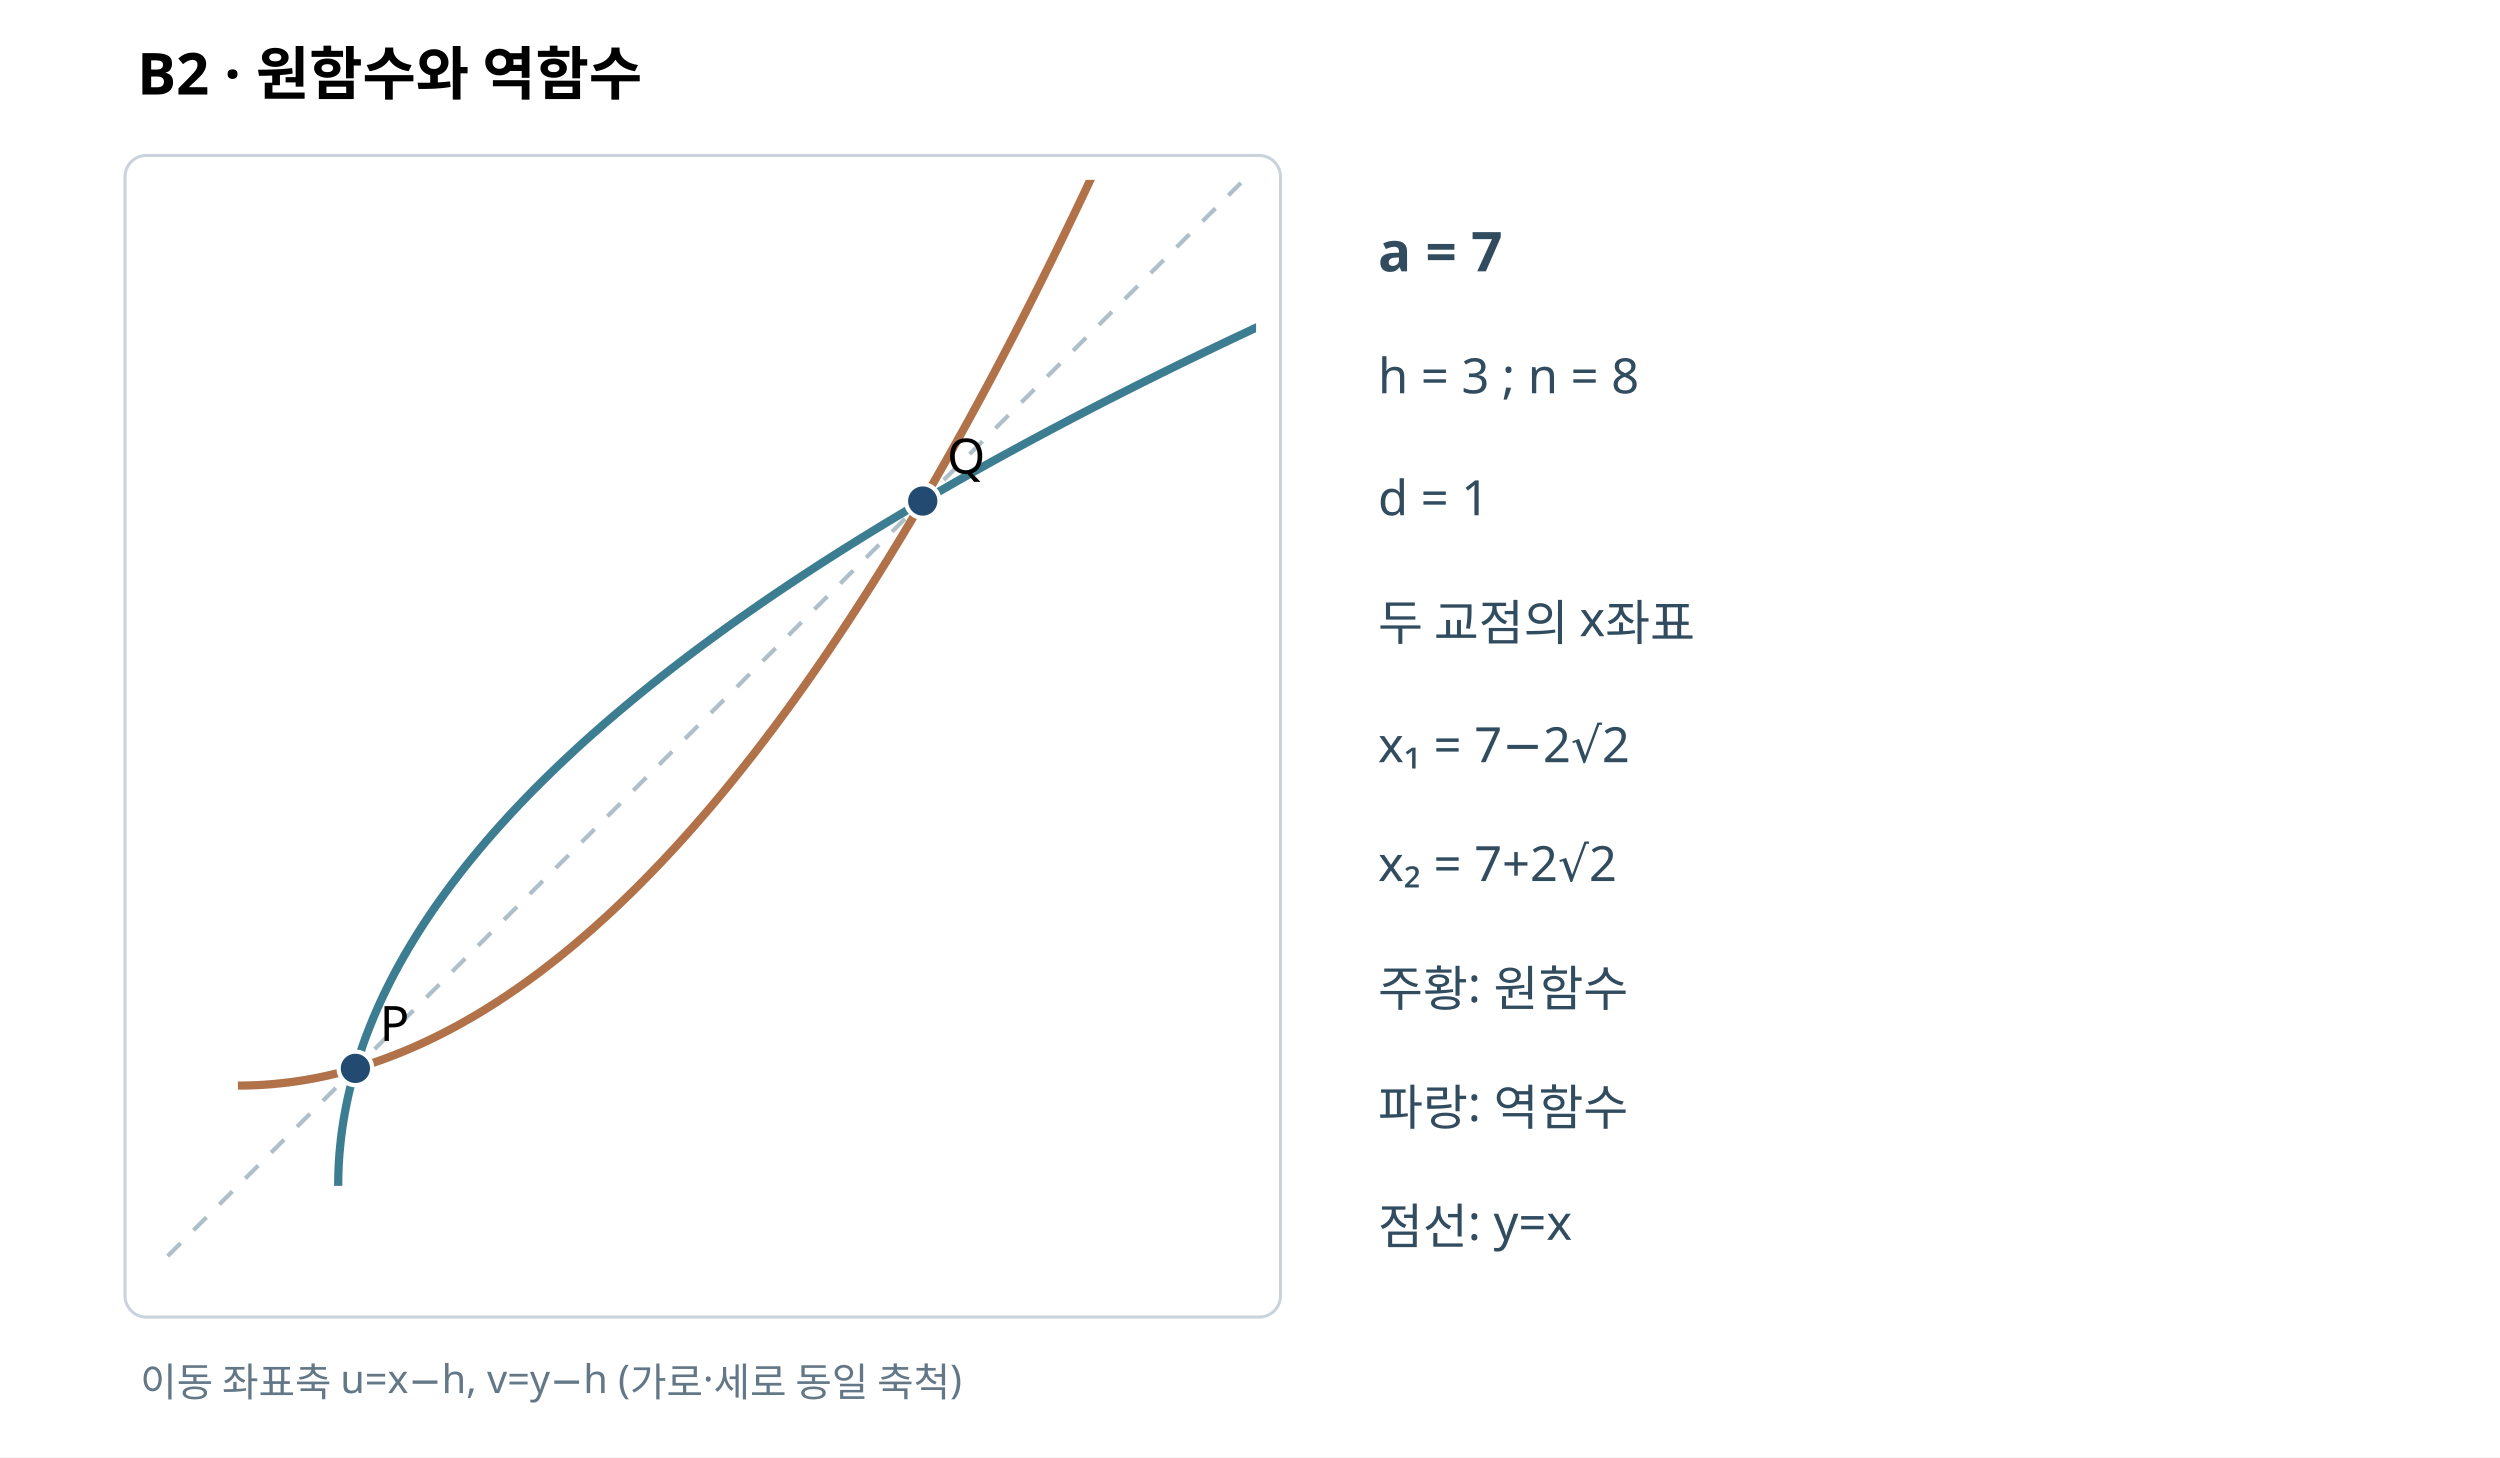
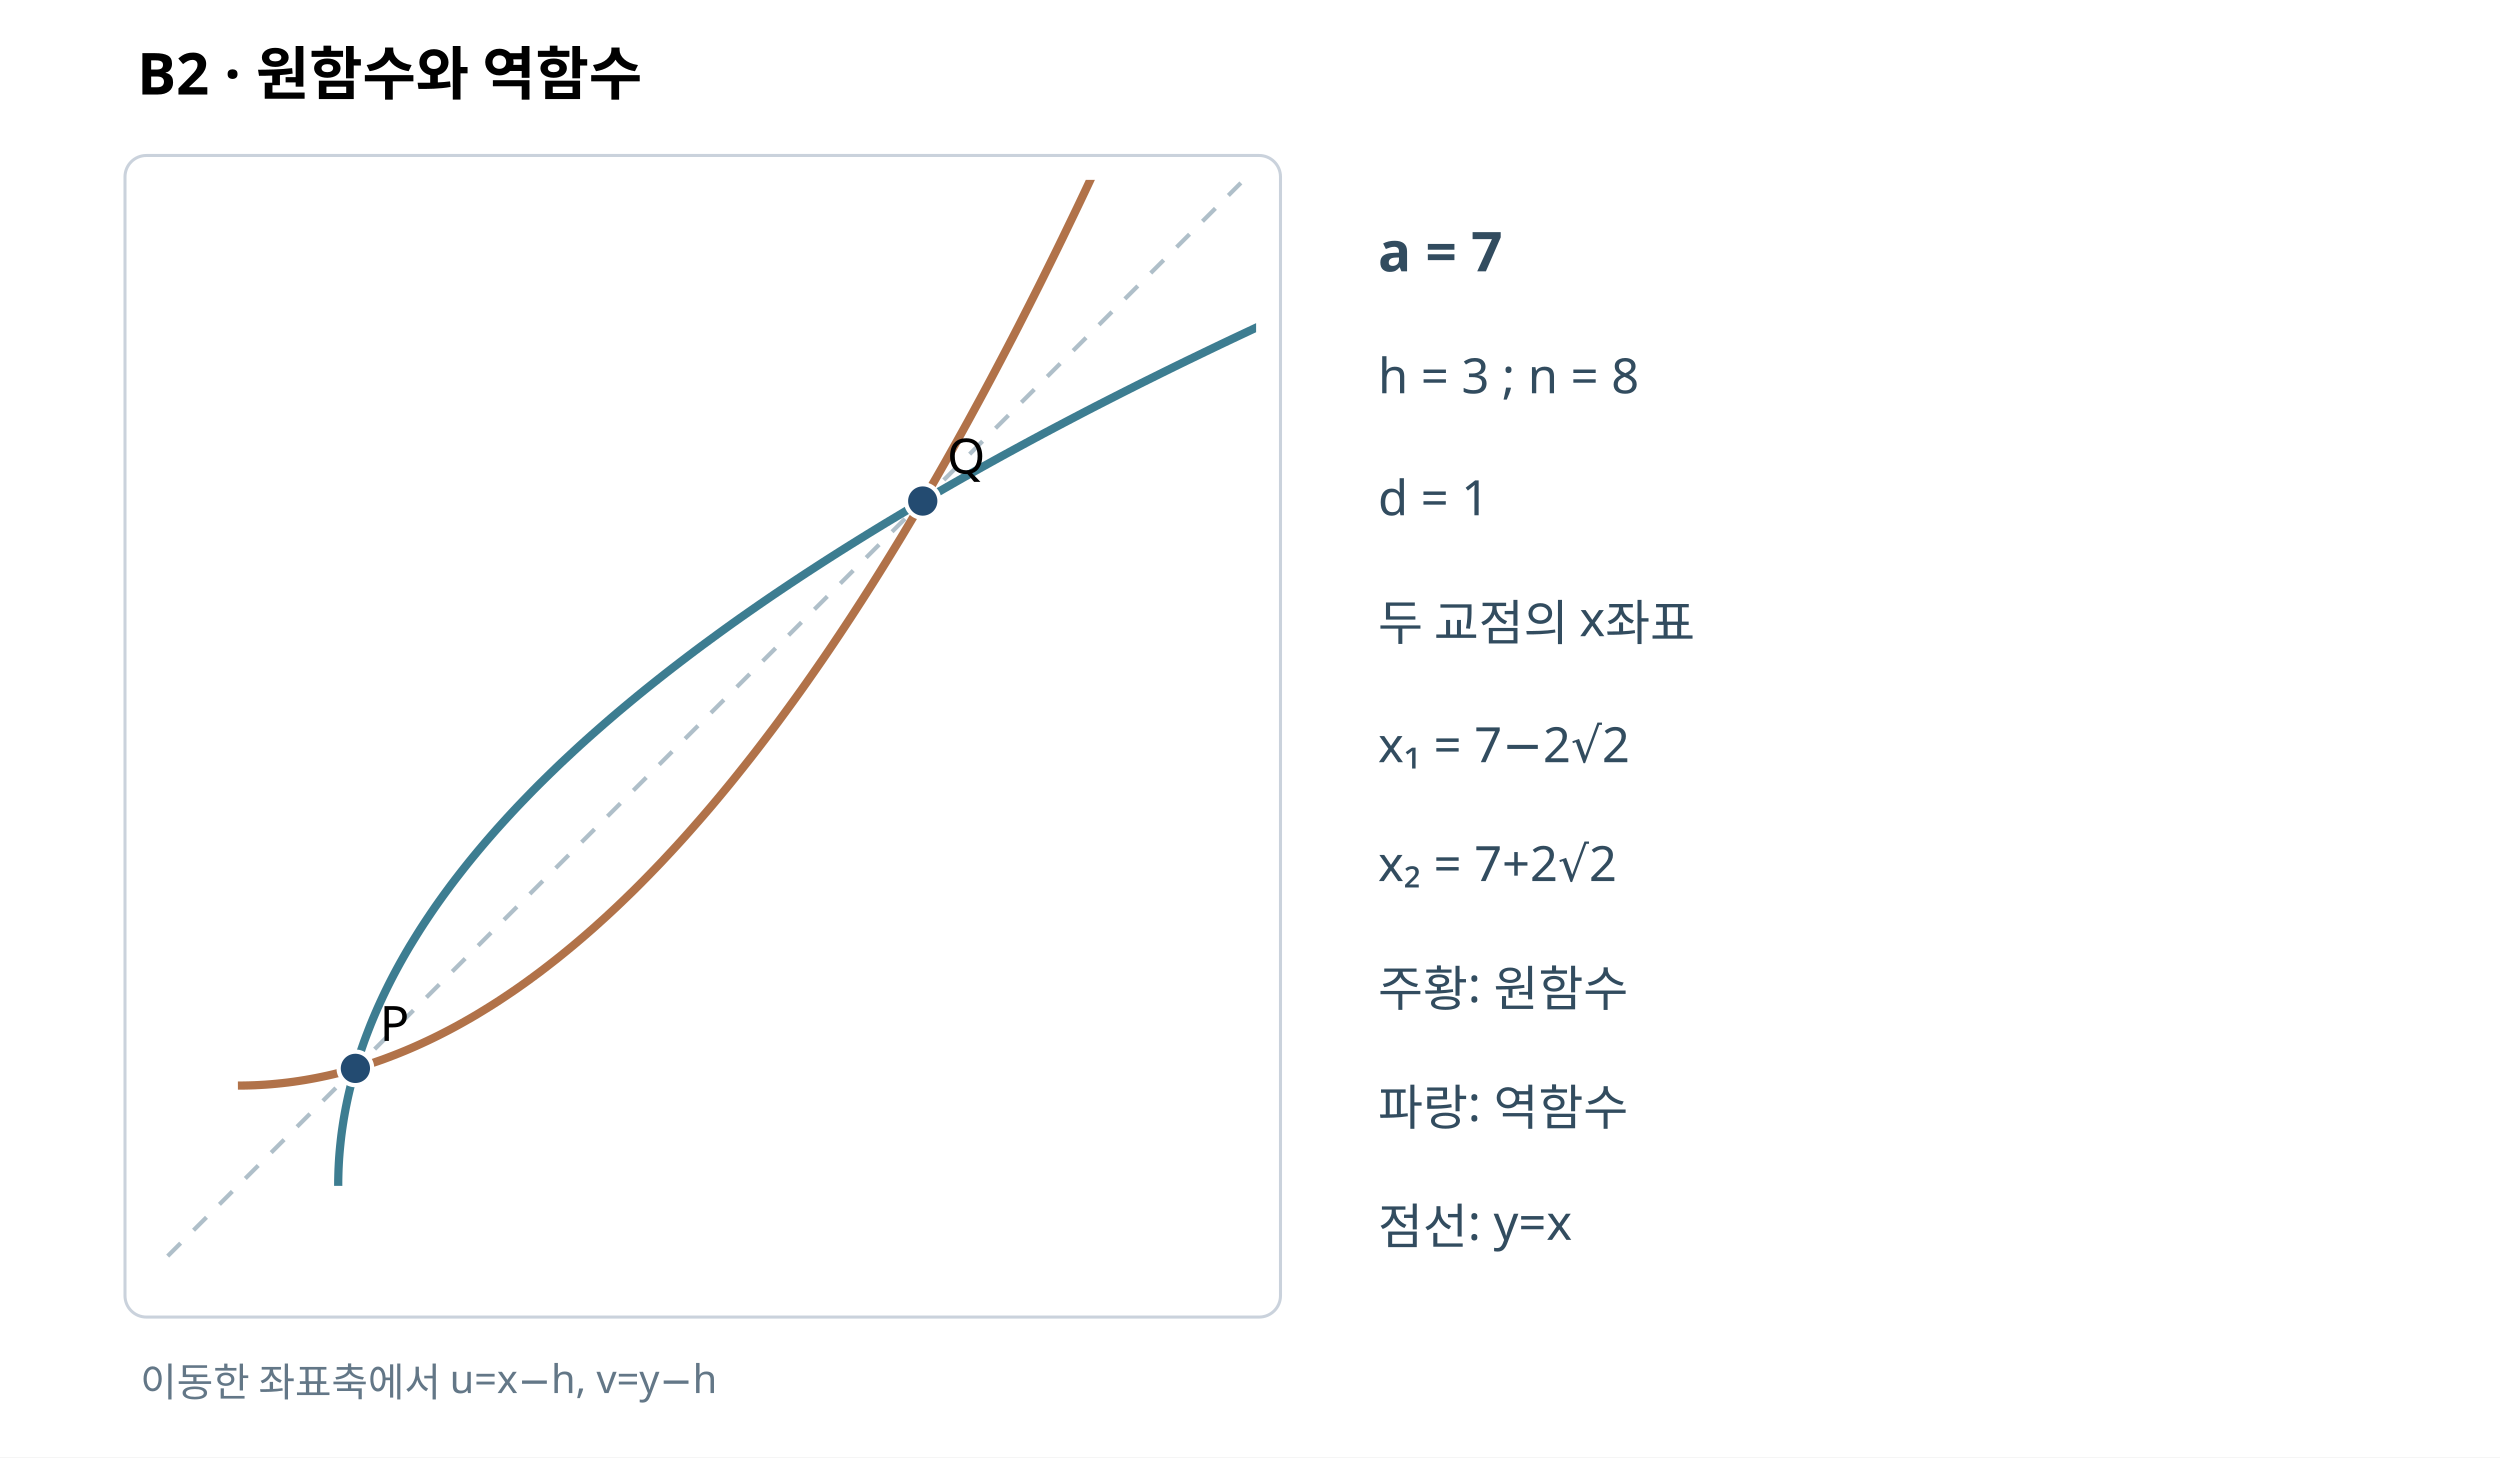
<svg xmlns="http://www.w3.org/2000/svg" width="820" height="478" viewBox="0 0 820 478" role="img">
  <rect width="820" height="478" fill="white" />
  <text x="45" y="31" font-family="sans-serif" font-size="19" font-weight="bold">B2 · 원함수와 역함수</text>
  <rect x="41" y="51" width="379" height="381" fill="white" stroke="#cad2dc" rx="7" />
  <defs>
    <clipPath id="p">
      <rect x="48" y="59" width="364" height="366" />
    </clipPath>
  </defs>
  <g clip-path="url(#p)">
    <line x1="55" y1="412" x2="407" y2="60" stroke="#afbfc9" stroke-width="1.4" stroke-dasharray="6 6" />
    <polyline points="78.03,356.07 79.86,356.06 81.68,356.02 83.51,355.96 85.34,355.87 87.17,355.76 88.99,355.62 90.82,355.45 92.65,355.26 94.48,355.05 96.3,354.81 98.13,354.54 99.96,354.25 101.79,353.93 103.61,353.59 105.44,353.22 107.27,352.83 109.1,352.41 110.93,351.96 112.75,351.49 114.58,351 116.41,350.48 118.24,349.93 120.06,349.36 121.89,348.76 123.72,348.14 125.55,347.5 127.37,346.82 129.2,346.12 131.03,345.4 132.86,344.65 134.68,343.88 136.51,343.08 138.34,342.25 140.17,341.4 141.99,340.53 143.82,339.63 145.65,338.7 147.48,337.75 149.31,336.77 151.13,335.77 152.96,334.74 154.79,333.69 156.62,332.61 158.44,331.5 160.27,330.37 162.1,329.22 163.93,328.04 165.75,326.83 167.58,325.6 169.41,324.35 171.24,323.06 173.06,321.76 174.89,320.42 176.72,319.07 178.55,317.68 180.37,316.27 182.2,314.84 184.03,313.38 185.86,311.89 187.69,310.38 189.51,308.85 191.34,307.29 193.17,305.7 195,304.09 196.82,302.45 198.65,300.79 200.48,299.1 202.31,297.39 204.13,295.65 205.96,293.88 207.79,292.1 209.62,290.28 211.44,288.44 213.27,286.57 215.1,284.68 216.93,282.77 218.75,280.82 220.58,278.86 222.41,276.87 224.24,274.85 226.07,272.8 227.89,270.73 229.72,268.64 231.55,266.52 233.38,264.38 235.2,262.21 237.03,260.01 238.86,257.79 240.69,255.54 242.51,253.27 244.34,250.97 246.17,248.65 248,246.3 249.82,243.93 251.65,241.53 253.48,239.11 255.31,236.66 257.13,234.18 258.96,231.68 260.79,229.16 262.62,226.61 264.45,224.03 266.27,221.43 268.1,218.8 269.93,216.15 271.76,213.47 273.58,210.77 275.41,208.04 277.24,205.28 279.07,202.5 280.89,199.7 282.72,196.87 284.55,194.01 286.38,191.13 288.2,188.23 290.03,185.29 291.86,182.34 293.69,179.35 295.52,176.35 297.34,173.31 299.17,170.25 301,167.17 302.83,164.06 304.65,160.93 306.48,157.77 308.31,154.58 310.14,151.37 311.96,148.13 313.79,144.87 315.62,141.58 317.45,138.27 319.27,134.93 321.1,131.57 322.93,128.18 324.76,124.77 326.58,121.33 328.41,117.86 330.24,114.37 332.07,110.86 333.9,107.32 335.72,103.75 337.55,100.16 339.38,96.54 341.21,92.9 343.03,89.23 344.86,85.54 346.69,81.82 348.52,78.07 350.34,74.3 352.17,70.51 354,66.69 355.83,62.84 357.65,58.97 359.48,55.08 361.31,51.15 363.14,47.21 364.96,43.23 366.79,39.24 368.62,35.21 370.45,31.16 372.28,27.09 374.1,22.99 375.93,18.87 377.76,14.72 379.59,10.54 381.41,6.34 383.24,2.11 385.07,-2.14 386.9,-6.42 388.72,-10.72 390.55,-15.05 392.38,-19.4 394.21,-23.78 396.03,-28.18 397.86,-32.61 399.69,-37.07 401.52,-41.55 403.34,-46.05 405.17,-50.58 407,-55.14" fill="none" stroke="#b17249" stroke-width="2.7" />
    <polyline points="110.93,388.97 110.94,387.14 110.98,385.32 111.04,383.49 111.13,381.66 111.24,379.83 111.38,378.01 111.55,376.18 111.74,374.35 111.95,372.52 112.19,370.7 112.46,368.87 112.75,367.04 113.07,365.21 113.41,363.39 113.78,361.56 114.17,359.73 114.59,357.9 115.04,356.07 115.51,354.25 116,352.42 116.52,350.59 117.07,348.76 117.64,346.94 118.24,345.11 118.86,343.28 119.5,341.45 120.18,339.63 120.88,337.8 121.6,335.97 122.35,334.14 123.12,332.32 123.92,330.49 124.75,328.66 125.6,326.83 126.47,325.01 127.37,323.18 128.3,321.35 129.25,319.52 130.23,317.69 131.23,315.87 132.26,314.04 133.31,312.21 134.39,310.38 135.5,308.56 136.63,306.73 137.78,304.9 138.96,303.07 140.17,301.25 141.4,299.42 142.65,297.59 143.94,295.76 145.24,293.94 146.58,292.11 147.93,290.28 149.32,288.45 150.73,286.63 152.16,284.8 153.62,282.97 155.11,281.14 156.62,279.31 158.15,277.49 159.71,275.66 161.3,273.83 162.91,272 164.55,270.18 166.21,268.35 167.9,266.52 169.61,264.69 171.35,262.87 173.12,261.04 174.9,259.21 176.72,257.38 178.56,255.56 180.43,253.73 182.32,251.9 184.23,250.07 186.18,248.25 188.14,246.42 190.13,244.59 192.15,242.76 194.2,240.93 196.27,239.11 198.36,237.28 200.48,235.45 202.62,233.62 204.79,231.8 206.99,229.97 209.21,228.14 211.46,226.31 213.73,224.49 216.03,222.66 218.35,220.83 220.7,219 223.07,217.18 225.47,215.35 227.89,213.52 230.34,211.69 232.82,209.87 235.32,208.04 237.84,206.21 240.39,204.38 242.97,202.55 245.57,200.73 248.2,198.9 250.85,197.07 253.53,195.24 256.23,193.42 258.96,191.59 261.72,189.76 264.5,187.93 267.3,186.11 270.13,184.28 272.99,182.45 275.87,180.62 278.77,178.8 281.71,176.97 284.66,175.14 287.65,173.31 290.65,171.48 293.69,169.66 296.75,167.83 299.83,166 302.94,164.17 306.07,162.35 309.23,160.52 312.42,158.69 315.63,156.86 318.87,155.04 322.13,153.21 325.42,151.38 328.73,149.55 332.07,147.73 335.43,145.9 338.82,144.07 342.23,142.24 345.67,140.42 349.14,138.59 352.63,136.76 356.14,134.93 359.68,133.1 363.25,131.28 366.84,129.45 370.46,127.62 374.1,125.79 377.77,123.97 381.46,122.14 385.18,120.31 388.93,118.48 392.7,116.66 396.49,114.83 400.31,113 404.16,111.17 408.03,109.35 411.92,107.52 415.85,105.69 419.79,103.86 423.77,102.04 427.76,100.21 431.79,98.38 435.84,96.55 439.91,94.72 444.01,92.9 448.13,91.07 452.28,89.24 456.46,87.41 460.66,85.59 464.89,83.76 469.14,81.93 473.42,80.1 477.72,78.28 482.05,76.45 486.4,74.62 490.78,72.79 495.18,70.97 499.61,69.14 504.07,67.31 508.55,65.48 513.05,63.66 517.58,61.83 522.14,60" fill="none" stroke="#3d7d91" stroke-width="2.7" />
    <circle cx="116.57" cy="350.43" r="5.5" stroke="#fff" stroke-width="1.4" fill="#234b71" />
    <text x="124.57" y="341.43" font-size="16" font-family="sans-serif">P</text>
    <circle cx="302.66" cy="164.34" r="5.5" stroke="#fff" stroke-width="1.4" fill="#234b71" />
    <text x="310.66" y="155.34" font-size="16" font-family="sans-serif">Q</text>
  </g>
  <g font-family="sans-serif" fill="#324c5f">
    <text x="452" y="89" font-size="18" font-weight="bold">a = 7</text>
    <text x="452" y="129" font-size="16">h = 3 ; n = 8</text>
    <text x="452" y="169" font-size="16">d = 1</text>
    <text x="452" y="210" font-size="16">두 교점의 x좌표</text>
    <text x="452" y="250" font-size="16">x₁ = 7−2√2</text>
    <text x="452" y="289" font-size="16">x₂ = 7+2√2</text>
    <text x="452" y="330" font-size="16">주황: 원함수</text>
    <text x="452" y="369" font-size="16">파랑: 역함수</text>
    <text x="452" y="408" font-size="16">점선: y=x</text>
  </g>
-   <text x="46" y="458" font-family="sans-serif" font-size="13" fill="#637787">이동 좌표축 u=x−h, v=y−h (가로·세로 동일 축척)</text>
+   <text x="46" y="458" font-family="sans-serif" font-size="13" fill="#637787">이동한 좌표축에서 u=x−h, v=y−h</text>
</svg>
